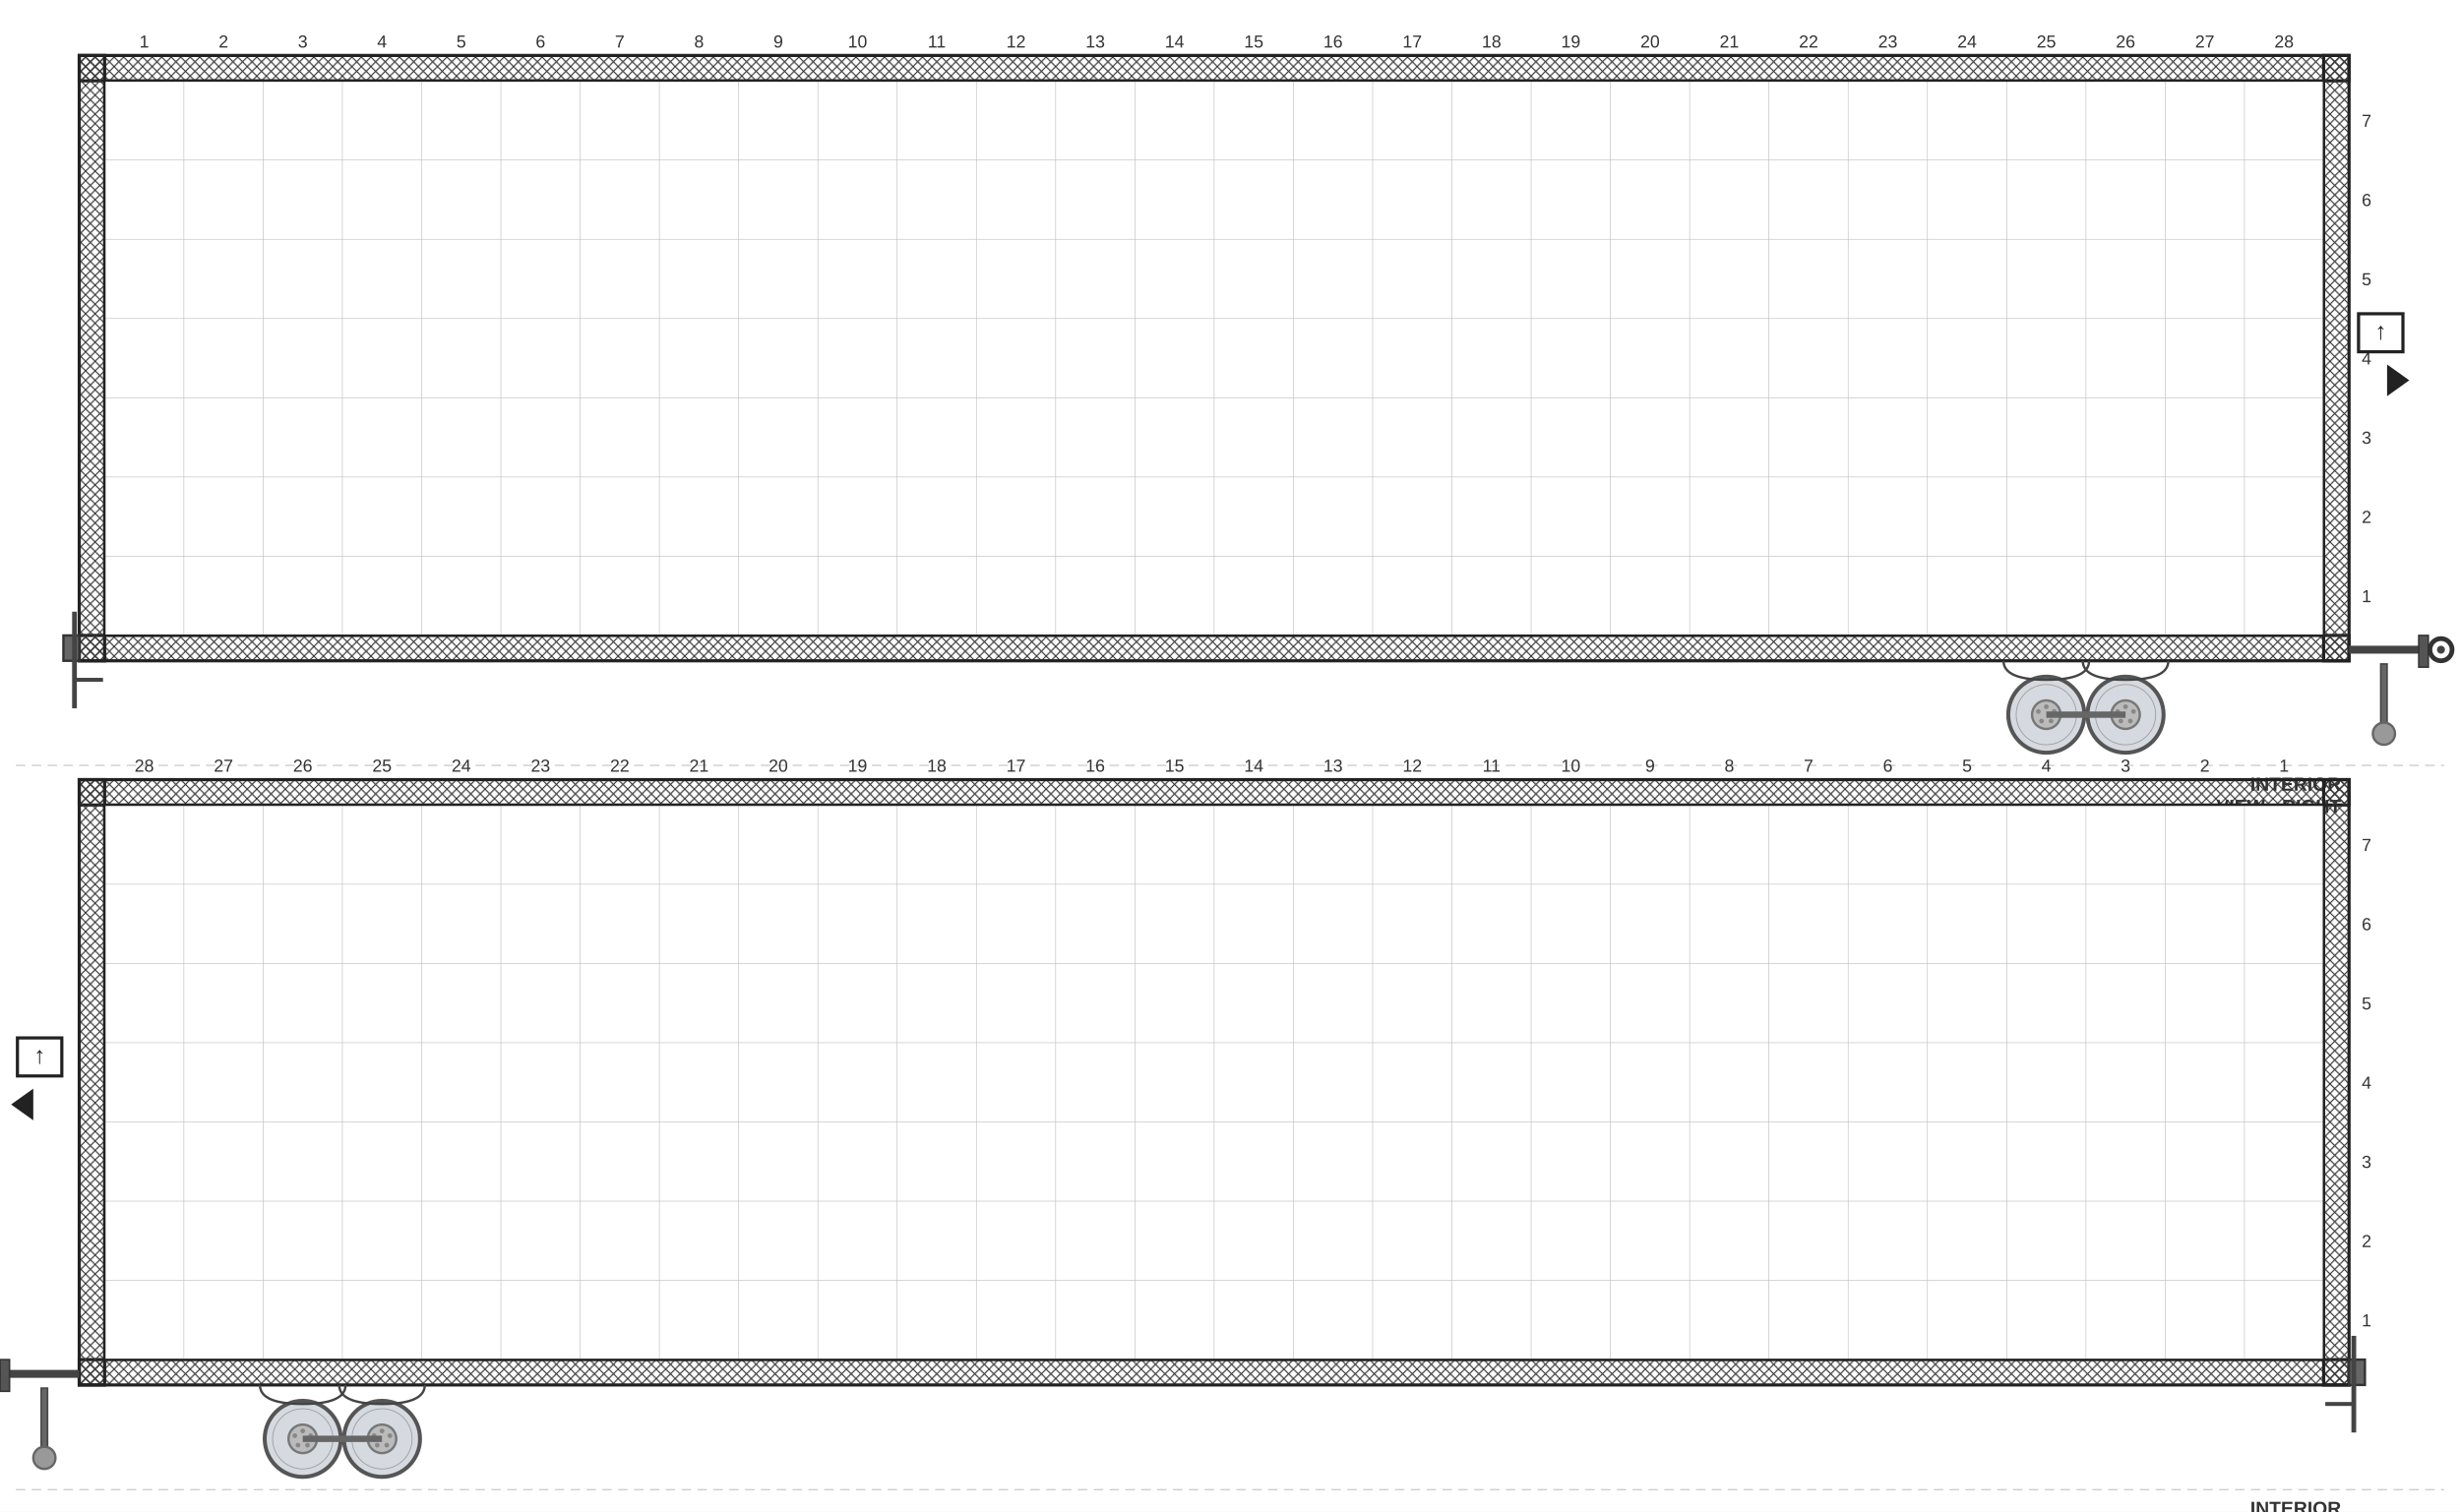
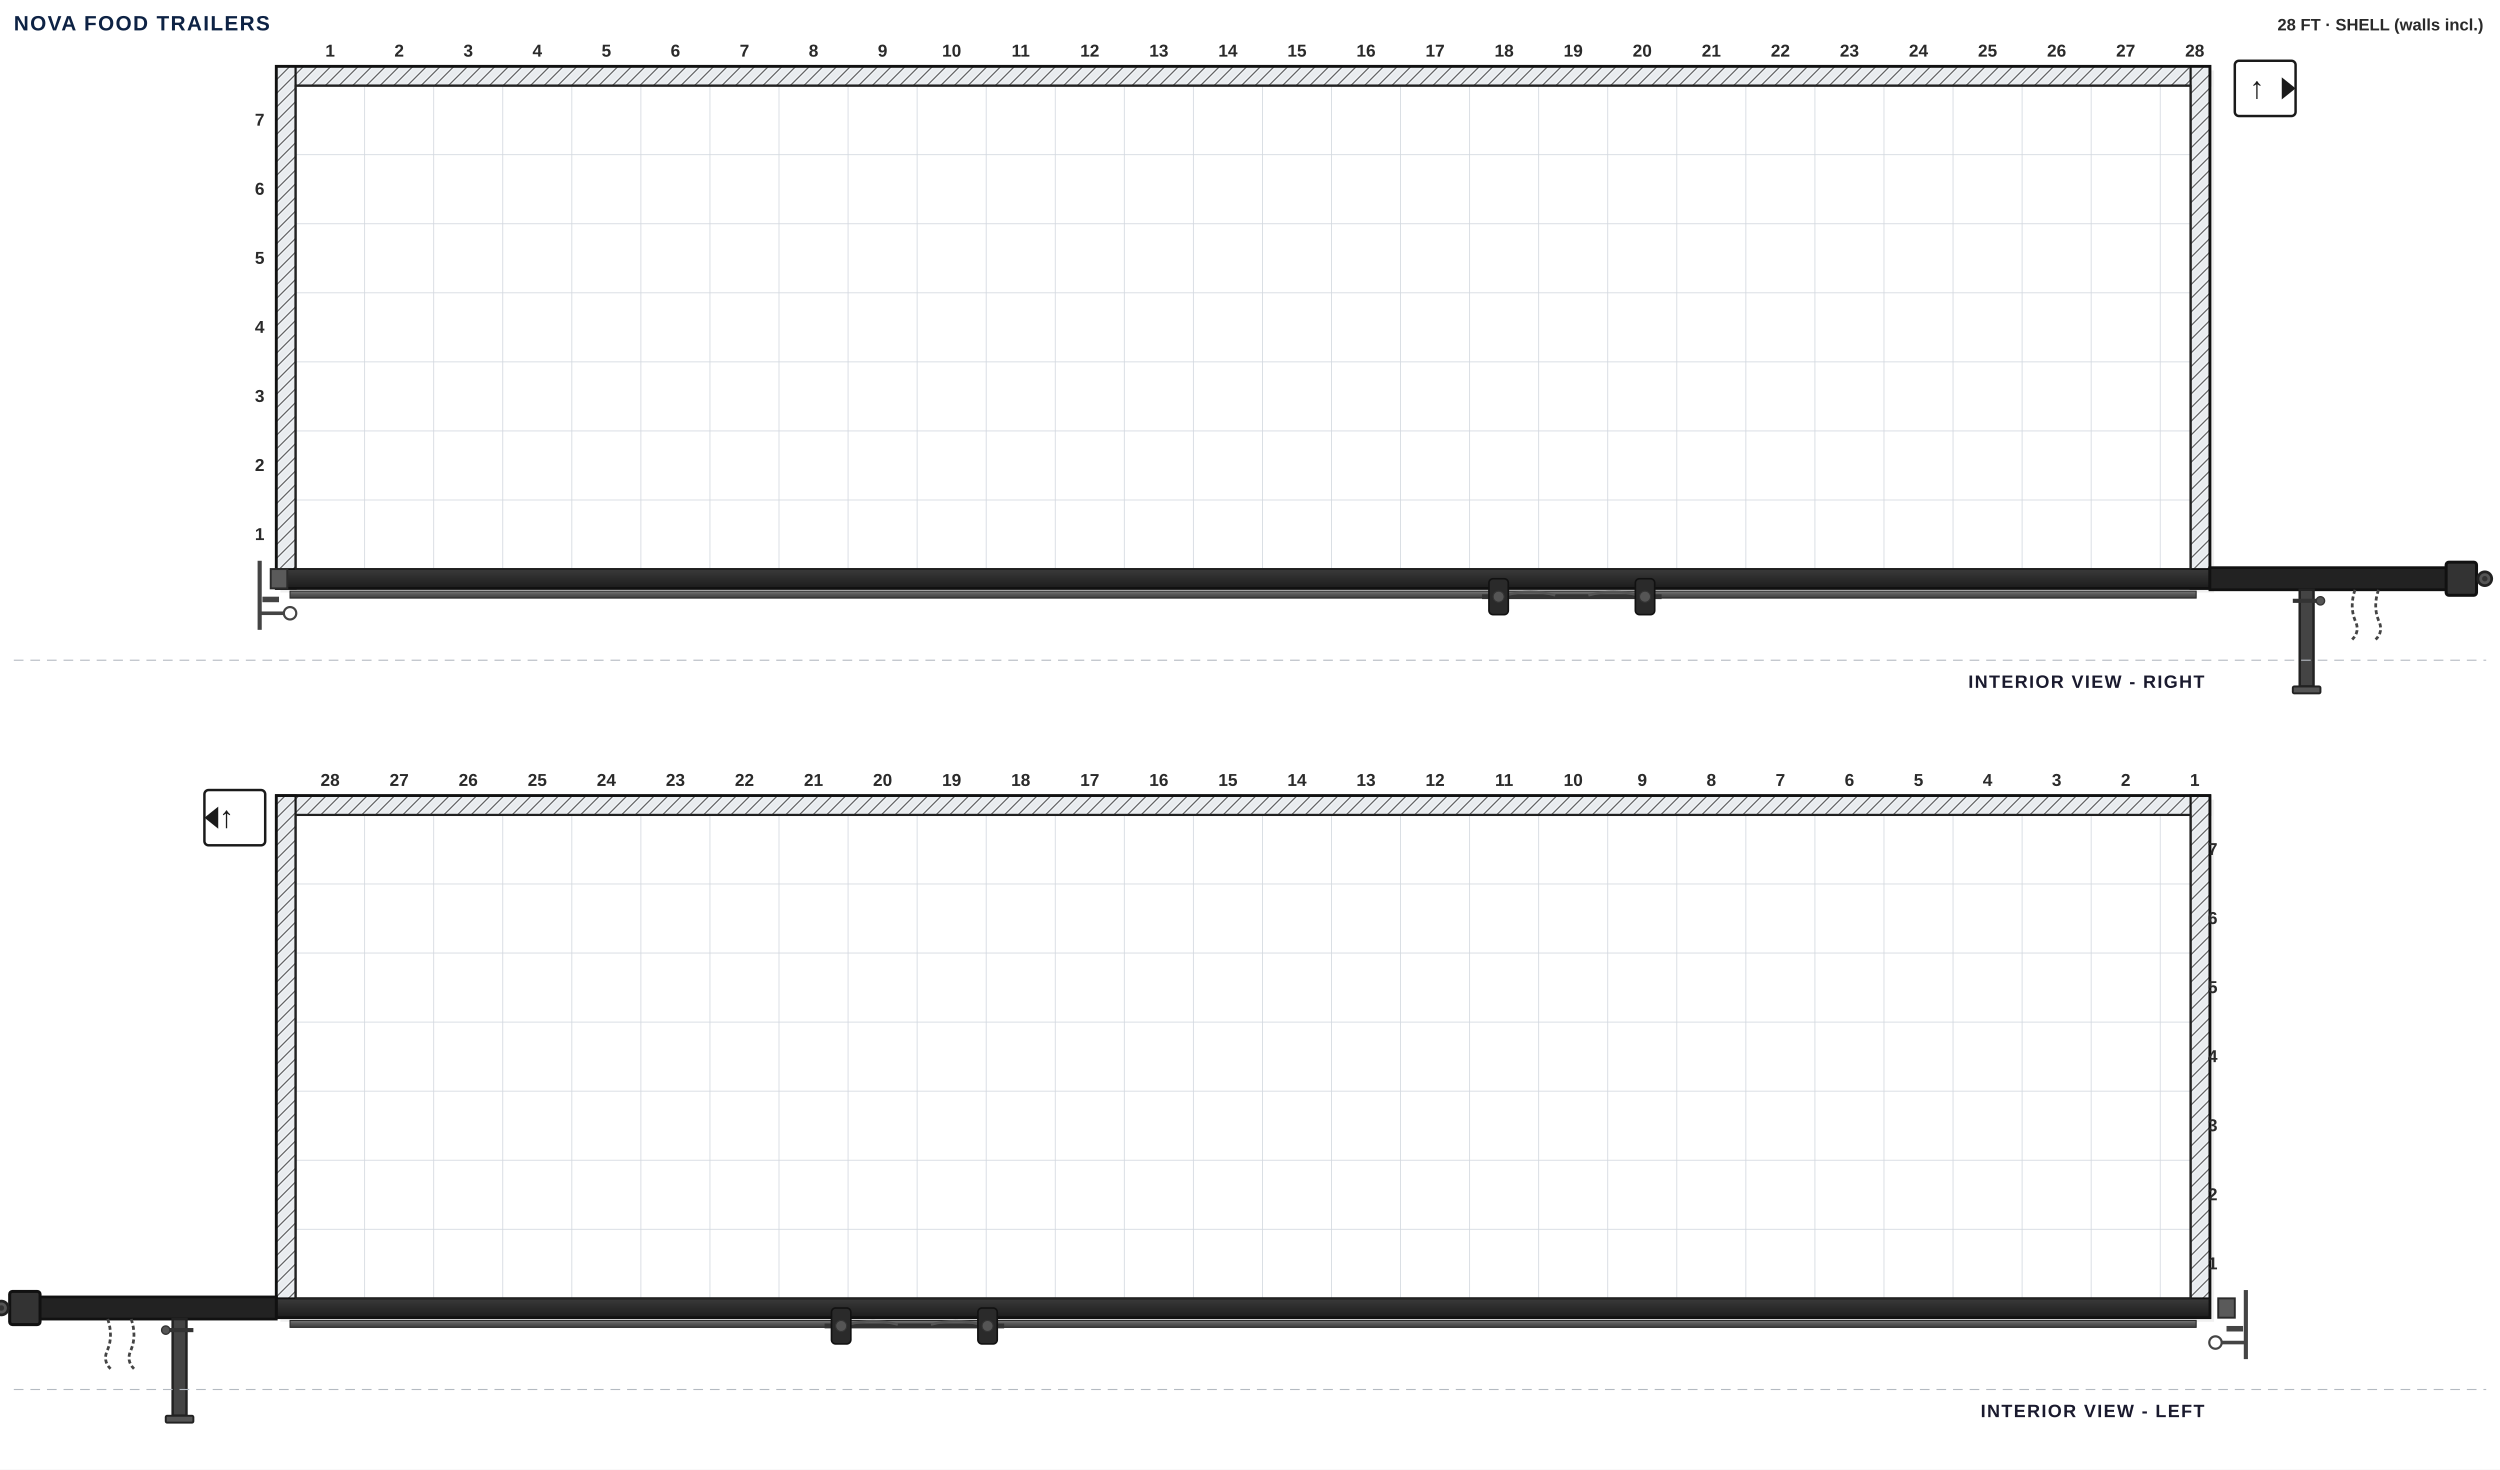
- <svg xmlns="http://www.w3.org/2000/svg" viewBox="0 0 1552 954" width="1552" height="954" font-family="Arial,sans-serif">
+ <svg xmlns="http://www.w3.org/2000/svg" viewBox="0 0 1810 1064" width="1810" height="1064" font-family="Arial, Helvetica, sans-serif">
  <defs>
-     <pattern id="h" width="6" height="6" patternUnits="userSpaceOnUse">
-       <line x1="0" y1="0" x2="6" y2="6" stroke="#333" stroke-width="0.7" />
-       <line x1="6" y1="0" x2="0" y2="6" stroke="#333" stroke-width="0.7" />
+     <pattern id="wall" width="7" height="7" patternUnits="userSpaceOnUse" patternTransform="rotate(45)">
+       <rect width="7" height="7" fill="#e9ecef" />
+       <line x1="0" y1="0" x2="0" y2="7" stroke="#2b2b2b" stroke-width="1.1" />
    </pattern>
+     <linearGradient id="floor" x1="0" y1="0" x2="0" y2="1">
+       <stop offset="0%" stop-color="#3a3a3a" />
+       <stop offset="100%" stop-color="#1c1c1c" />
+     </linearGradient>
+     <linearGradient id="metal" x1="0" y1="0" x2="0" y2="1">
+       <stop offset="0%" stop-color="#777" />
+       <stop offset="50%" stop-color="#555" />
+       <stop offset="100%" stop-color="#3d3d3d" />
+     </linearGradient>
  </defs>
-   <rect width="1552" height="954" fill="white" />
-   <rect x="50" y="35" width="1432" height="16" fill="url(#h)" stroke="#222" stroke-width="2" />
-   <rect x="50" y="401" width="1432" height="16" fill="url(#h)" stroke="#222" stroke-width="2" />
-   <rect x="50" y="35" width="16" height="382" fill="url(#h)" stroke="#222" stroke-width="2" />
-   <rect x="1466" y="35" width="16" height="382" fill="url(#h)" stroke="#222" stroke-width="2" />
-   <rect x="66" y="51" width="1400" height="350" fill="white" />
-   <g stroke="#c0c0c0" stroke-width="0.4">
-     <line x1="116" y1="51" x2="116" y2="401" />
-     <line x1="166" y1="51" x2="166" y2="401" />
-     <line x1="216" y1="51" x2="216" y2="401" />
-     <line x1="266" y1="51" x2="266" y2="401" />
-     <line x1="316" y1="51" x2="316" y2="401" />
-     <line x1="366" y1="51" x2="366" y2="401" />
-     <line x1="416" y1="51" x2="416" y2="401" />
-     <line x1="466" y1="51" x2="466" y2="401" />
-     <line x1="516" y1="51" x2="516" y2="401" />
-     <line x1="566" y1="51" x2="566" y2="401" />
-     <line x1="616" y1="51" x2="616" y2="401" />
-     <line x1="666" y1="51" x2="666" y2="401" />
-     <line x1="716" y1="51" x2="716" y2="401" />
-     <line x1="766" y1="51" x2="766" y2="401" />
-     <line x1="816" y1="51" x2="816" y2="401" />
-     <line x1="866" y1="51" x2="866" y2="401" />
-     <line x1="916" y1="51" x2="916" y2="401" />
-     <line x1="966" y1="51" x2="966" y2="401" />
-     <line x1="1016" y1="51" x2="1016" y2="401" />
-     <line x1="1066" y1="51" x2="1066" y2="401" />
-     <line x1="1116" y1="51" x2="1116" y2="401" />
-     <line x1="1166" y1="51" x2="1166" y2="401" />
-     <line x1="1216" y1="51" x2="1216" y2="401" />
-     <line x1="1266" y1="51" x2="1266" y2="401" />
-     <line x1="1316" y1="51" x2="1316" y2="401" />
-     <line x1="1366" y1="51" x2="1366" y2="401" />
-     <line x1="1416" y1="51" x2="1416" y2="401" />
-     <line x1="66" y1="101" x2="1466" y2="101" />
-     <line x1="66" y1="151" x2="1466" y2="151" />
-     <line x1="66" y1="201" x2="1466" y2="201" />
-     <line x1="66" y1="251" x2="1466" y2="251" />
-     <line x1="66" y1="301" x2="1466" y2="301" />
-     <line x1="66" y1="351" x2="1466" y2="351" />
+   <rect width="1810" height="1064" fill="#ffffff" />
+   <rect x="203" y="51" width="1400" height="378" fill="#000" opacity="0.06" />
+   <rect x="214" y="62" width="1372" height="350" fill="#ffffff" />
+   <g stroke="#d3d8df" stroke-width="0.6">
+     <line x1="264" y1="62" x2="264" y2="412" />
+     <line x1="314" y1="62" x2="314" y2="412" />
+     <line x1="364" y1="62" x2="364" y2="412" />
+     <line x1="414" y1="62" x2="414" y2="412" />
+     <line x1="464" y1="62" x2="464" y2="412" />
+     <line x1="514" y1="62" x2="514" y2="412" />
+     <line x1="564" y1="62" x2="564" y2="412" />
+     <line x1="614" y1="62" x2="614" y2="412" />
+     <line x1="664" y1="62" x2="664" y2="412" />
+     <line x1="714" y1="62" x2="714" y2="412" />
+     <line x1="764" y1="62" x2="764" y2="412" />
+     <line x1="814" y1="62" x2="814" y2="412" />
+     <line x1="864" y1="62" x2="864" y2="412" />
+     <line x1="914" y1="62" x2="914" y2="412" />
+     <line x1="964" y1="62" x2="964" y2="412" />
+     <line x1="1014" y1="62" x2="1014" y2="412" />
+     <line x1="1064" y1="62" x2="1064" y2="412" />
+     <line x1="1114" y1="62" x2="1114" y2="412" />
+     <line x1="1164" y1="62" x2="1164" y2="412" />
+     <line x1="1214" y1="62" x2="1214" y2="412" />
+     <line x1="1264" y1="62" x2="1264" y2="412" />
+     <line x1="1314" y1="62" x2="1314" y2="412" />
+     <line x1="1364" y1="62" x2="1364" y2="412" />
+     <line x1="1414" y1="62" x2="1414" y2="412" />
+     <line x1="1464" y1="62" x2="1464" y2="412" />
+     <line x1="1514" y1="62" x2="1514" y2="412" />
+     <line x1="1564" y1="62" x2="1564" y2="412" />
+     <line x1="214" y1="112" x2="1586" y2="112" />
+     <line x1="214" y1="162" x2="1586" y2="162" />
+     <line x1="214" y1="212" x2="1586" y2="212" />
+     <line x1="214" y1="262" x2="1586" y2="262" />
+     <line x1="214" y1="312" x2="1586" y2="312" />
+     <line x1="214" y1="362" x2="1586" y2="362" />
  </g>
-   <rect x="66" y="51" width="1400" height="350" fill="none" stroke="#222" stroke-width="1.2" />
-   <text x="91" y="30" text-anchor="middle" font-size="11" fill="#333">1</text>
-   <text x="141" y="30" text-anchor="middle" font-size="11" fill="#333">2</text>
-   <text x="191" y="30" text-anchor="middle" font-size="11" fill="#333">3</text>
-   <text x="241" y="30" text-anchor="middle" font-size="11" fill="#333">4</text>
-   <text x="291" y="30" text-anchor="middle" font-size="11" fill="#333">5</text>
-   <text x="341" y="30" text-anchor="middle" font-size="11" fill="#333">6</text>
-   <text x="391" y="30" text-anchor="middle" font-size="11" fill="#333">7</text>
-   <text x="441" y="30" text-anchor="middle" font-size="11" fill="#333">8</text>
-   <text x="491" y="30" text-anchor="middle" font-size="11" fill="#333">9</text>
-   <text x="541" y="30" text-anchor="middle" font-size="11" fill="#333">10</text>
-   <text x="591" y="30" text-anchor="middle" font-size="11" fill="#333">11</text>
-   <text x="641" y="30" text-anchor="middle" font-size="11" fill="#333">12</text>
-   <text x="691" y="30" text-anchor="middle" font-size="11" fill="#333">13</text>
-   <text x="741" y="30" text-anchor="middle" font-size="11" fill="#333">14</text>
-   <text x="791" y="30" text-anchor="middle" font-size="11" fill="#333">15</text>
-   <text x="841" y="30" text-anchor="middle" font-size="11" fill="#333">16</text>
-   <text x="891" y="30" text-anchor="middle" font-size="11" fill="#333">17</text>
-   <text x="941" y="30" text-anchor="middle" font-size="11" fill="#333">18</text>
-   <text x="991" y="30" text-anchor="middle" font-size="11" fill="#333">19</text>
-   <text x="1041" y="30" text-anchor="middle" font-size="11" fill="#333">20</text>
-   <text x="1091" y="30" text-anchor="middle" font-size="11" fill="#333">21</text>
-   <text x="1141" y="30" text-anchor="middle" font-size="11" fill="#333">22</text>
-   <text x="1191" y="30" text-anchor="middle" font-size="11" fill="#333">23</text>
-   <text x="1241" y="30" text-anchor="middle" font-size="11" fill="#333">24</text>
-   <text x="1291" y="30" text-anchor="middle" font-size="11" fill="#333">25</text>
-   <text x="1341" y="30" text-anchor="middle" font-size="11" fill="#333">26</text>
-   <text x="1391" y="30" text-anchor="middle" font-size="11" fill="#333">27</text>
-   <text x="1441" y="30" text-anchor="middle" font-size="11" fill="#333">28</text>
-   <text x="1490" y="80" font-size="11" fill="#333">7</text>
-   <text x="1490" y="130" font-size="11" fill="#333">6</text>
-   <text x="1490" y="180" font-size="11" fill="#333">5</text>
-   <text x="1490" y="230" font-size="11" fill="#333">4</text>
-   <text x="1490" y="280" font-size="11" fill="#333">3</text>
-   <text x="1490" y="330" font-size="11" fill="#333">2</text>
-   <text x="1490" y="380" font-size="11" fill="#333">1</text>
-   <rect x="40" y="401" width="10" height="16" fill="#666" stroke="#333" stroke-width="1.5" />
-   <circle cx="1291" cy="451" r="24" fill="#d5d9e0" stroke="#555" stroke-width="2.5" />
-   <circle cx="1291" cy="451" r="19" fill="none" stroke="#999" stroke-width="0.5" />
-   <circle cx="1291" cy="451" r="9" fill="#bbb" stroke="#777" stroke-width="1.5" />
-   <circle cx="1291" cy="446" r="1.5" fill="#888" />
-   <circle cx="1296" cy="449" r="1.5" fill="#888" />
-   <circle cx="1294" cy="455" r="1.5" fill="#888" />
-   <circle cx="1288" cy="455" r="1.5" fill="#888" />
-   <circle cx="1286" cy="449" r="1.5" fill="#888" />
-   <path d="M1264,417 Q1264,429 1291,429 Q1318,429 1318,417" fill="none" stroke="#444" stroke-width="1.5" />
-   <circle cx="1341" cy="451" r="24" fill="#d5d9e0" stroke="#555" stroke-width="2.5" />
-   <circle cx="1341" cy="451" r="19" fill="none" stroke="#999" stroke-width="0.5" />
-   <circle cx="1341" cy="451" r="9" fill="#bbb" stroke="#777" stroke-width="1.5" />
-   <circle cx="1341" cy="446" r="1.5" fill="#888" />
-   <circle cx="1346" cy="449" r="1.5" fill="#888" />
-   <circle cx="1344" cy="455" r="1.5" fill="#888" />
-   <circle cx="1338" cy="455" r="1.5" fill="#888" />
-   <circle cx="1336" cy="449" r="1.5" fill="#888" />
-   <path d="M1314,417 Q1314,429 1341,429 Q1368,429 1368,417" fill="none" stroke="#444" stroke-width="1.5" />
-   <line x1="1291" y1="451" x2="1341" y2="451" stroke="#666" stroke-width="4" />
-   <line x1="10" y1="483" x2="1542" y2="483" stroke="#aaa" stroke-width="0.5" stroke-dasharray="6,4" />
-   <line x1="1482" y1="410" x2="1532" y2="410" stroke="#444" stroke-width="5" />
-   <rect x="1526" y="401" width="6" height="20" fill="#555" stroke="#333" stroke-width="1" />
-   <circle cx="1540" cy="410" r="7" fill="none" stroke="#333" stroke-width="3" />
-   <circle cx="1540" cy="410" r="2.5" fill="#444" />
-   <rect x="1502" y="419" width="4" height="42" fill="#666" stroke="#444" stroke-width="1" />
-   <circle cx="1504" cy="463" r="7" fill="#999" stroke="#666" stroke-width="1.5" />
-   <line x1="47" y1="386" x2="47" y2="447" stroke="#444" stroke-width="3" />
-   <line x1="47" y1="429" x2="65" y2="429" stroke="#444" stroke-width="2.5" />
-   <text x="1477" y="499" text-anchor="end" font-size="12" font-weight="700" fill="#333">INTERIOR</text>
-   <text x="1477" y="513" text-anchor="end" font-size="12" font-weight="700" fill="#333">VIEW - RIGHT</text>
-   <rect x="50" y="492" width="1432" height="16" fill="url(#h)" stroke="#222" stroke-width="2" />
-   <rect x="50" y="858" width="1432" height="16" fill="url(#h)" stroke="#222" stroke-width="2" />
-   <rect x="50" y="492" width="16" height="382" fill="url(#h)" stroke="#222" stroke-width="2" />
-   <rect x="1466" y="492" width="16" height="382" fill="url(#h)" stroke="#222" stroke-width="2" />
-   <rect x="66" y="508" width="1400" height="350" fill="white" />
-   <g stroke="#c0c0c0" stroke-width="0.4">
-     <line x1="116" y1="508" x2="116" y2="858" />
-     <line x1="166" y1="508" x2="166" y2="858" />
-     <line x1="216" y1="508" x2="216" y2="858" />
-     <line x1="266" y1="508" x2="266" y2="858" />
-     <line x1="316" y1="508" x2="316" y2="858" />
-     <line x1="366" y1="508" x2="366" y2="858" />
-     <line x1="416" y1="508" x2="416" y2="858" />
-     <line x1="466" y1="508" x2="466" y2="858" />
-     <line x1="516" y1="508" x2="516" y2="858" />
-     <line x1="566" y1="508" x2="566" y2="858" />
-     <line x1="616" y1="508" x2="616" y2="858" />
-     <line x1="666" y1="508" x2="666" y2="858" />
-     <line x1="716" y1="508" x2="716" y2="858" />
-     <line x1="766" y1="508" x2="766" y2="858" />
-     <line x1="816" y1="508" x2="816" y2="858" />
-     <line x1="866" y1="508" x2="866" y2="858" />
-     <line x1="916" y1="508" x2="916" y2="858" />
-     <line x1="966" y1="508" x2="966" y2="858" />
-     <line x1="1016" y1="508" x2="1016" y2="858" />
-     <line x1="1066" y1="508" x2="1066" y2="858" />
-     <line x1="1116" y1="508" x2="1116" y2="858" />
-     <line x1="1166" y1="508" x2="1166" y2="858" />
-     <line x1="1216" y1="508" x2="1216" y2="858" />
-     <line x1="1266" y1="508" x2="1266" y2="858" />
-     <line x1="1316" y1="508" x2="1316" y2="858" />
-     <line x1="1366" y1="508" x2="1366" y2="858" />
-     <line x1="1416" y1="508" x2="1416" y2="858" />
-     <line x1="66" y1="558" x2="1466" y2="558" />
-     <line x1="66" y1="608" x2="1466" y2="608" />
-     <line x1="66" y1="658" x2="1466" y2="658" />
-     <line x1="66" y1="708" x2="1466" y2="708" />
-     <line x1="66" y1="758" x2="1466" y2="758" />
-     <line x1="66" y1="808" x2="1466" y2="808" />
+   <rect x="200" y="48" width="1400" height="14" fill="url(#wall)" stroke="#1a1a1a" stroke-width="1.6" />
+   <rect x="200" y="48" width="14" height="378" fill="url(#wall)" stroke="#1a1a1a" stroke-width="1.6" />
+   <rect x="1586" y="48" width="14" height="378" fill="url(#wall)" stroke="#1a1a1a" stroke-width="1.6" />
+   <rect x="200" y="412" width="1400" height="14" fill="url(#floor)" stroke="#111" stroke-width="1.4" />
+   <rect x="200" y="48" width="1400" height="378" fill="none" stroke="#111" stroke-width="2" />
+   <rect x="214" y="62" width="1372" height="350" fill="none" stroke="#222" stroke-width="1.1" />
+   <text x="239.0" y="41" text-anchor="middle" font-size="12.5" font-weight="600" fill="#2a2a2a">1</text>
+   <text x="289.0" y="41" text-anchor="middle" font-size="12.5" font-weight="600" fill="#2a2a2a">2</text>
+   <text x="339.0" y="41" text-anchor="middle" font-size="12.5" font-weight="600" fill="#2a2a2a">3</text>
+   <text x="389.0" y="41" text-anchor="middle" font-size="12.5" font-weight="600" fill="#2a2a2a">4</text>
+   <text x="439.0" y="41" text-anchor="middle" font-size="12.5" font-weight="600" fill="#2a2a2a">5</text>
+   <text x="489.0" y="41" text-anchor="middle" font-size="12.5" font-weight="600" fill="#2a2a2a">6</text>
+   <text x="539.0" y="41" text-anchor="middle" font-size="12.5" font-weight="600" fill="#2a2a2a">7</text>
+   <text x="589.0" y="41" text-anchor="middle" font-size="12.5" font-weight="600" fill="#2a2a2a">8</text>
+   <text x="639.0" y="41" text-anchor="middle" font-size="12.5" font-weight="600" fill="#2a2a2a">9</text>
+   <text x="689.0" y="41" text-anchor="middle" font-size="12.5" font-weight="600" fill="#2a2a2a">10</text>
+   <text x="739.0" y="41" text-anchor="middle" font-size="12.5" font-weight="600" fill="#2a2a2a">11</text>
+   <text x="789.0" y="41" text-anchor="middle" font-size="12.5" font-weight="600" fill="#2a2a2a">12</text>
+   <text x="839.0" y="41" text-anchor="middle" font-size="12.5" font-weight="600" fill="#2a2a2a">13</text>
+   <text x="889.0" y="41" text-anchor="middle" font-size="12.5" font-weight="600" fill="#2a2a2a">14</text>
+   <text x="939.0" y="41" text-anchor="middle" font-size="12.5" font-weight="600" fill="#2a2a2a">15</text>
+   <text x="989.0" y="41" text-anchor="middle" font-size="12.5" font-weight="600" fill="#2a2a2a">16</text>
+   <text x="1039.0" y="41" text-anchor="middle" font-size="12.5" font-weight="600" fill="#2a2a2a">17</text>
+   <text x="1089.0" y="41" text-anchor="middle" font-size="12.5" font-weight="600" fill="#2a2a2a">18</text>
+   <text x="1139.0" y="41" text-anchor="middle" font-size="12.5" font-weight="600" fill="#2a2a2a">19</text>
+   <text x="1189.0" y="41" text-anchor="middle" font-size="12.5" font-weight="600" fill="#2a2a2a">20</text>
+   <text x="1239.0" y="41" text-anchor="middle" font-size="12.5" font-weight="600" fill="#2a2a2a">21</text>
+   <text x="1289.0" y="41" text-anchor="middle" font-size="12.5" font-weight="600" fill="#2a2a2a">22</text>
+   <text x="1339.0" y="41" text-anchor="middle" font-size="12.5" font-weight="600" fill="#2a2a2a">23</text>
+   <text x="1389.0" y="41" text-anchor="middle" font-size="12.5" font-weight="600" fill="#2a2a2a">24</text>
+   <text x="1439.0" y="41" text-anchor="middle" font-size="12.5" font-weight="600" fill="#2a2a2a">25</text>
+   <text x="1489.0" y="41" text-anchor="middle" font-size="12.5" font-weight="600" fill="#2a2a2a">26</text>
+   <text x="1539.0" y="41" text-anchor="middle" font-size="12.5" font-weight="600" fill="#2a2a2a">27</text>
+   <text x="1589.0" y="41" text-anchor="middle" font-size="12.5" font-weight="600" fill="#2a2a2a">28</text>
+   <text x="188" y="91.0" text-anchor="middle" font-size="12.5" font-weight="600" fill="#2a2a2a">7</text>
+   <text x="188" y="141.0" text-anchor="middle" font-size="12.5" font-weight="600" fill="#2a2a2a">6</text>
+   <text x="188" y="191.0" text-anchor="middle" font-size="12.5" font-weight="600" fill="#2a2a2a">5</text>
+   <text x="188" y="241.0" text-anchor="middle" font-size="12.5" font-weight="600" fill="#2a2a2a">4</text>
+   <text x="188" y="291.0" text-anchor="middle" font-size="12.5" font-weight="600" fill="#2a2a2a">3</text>
+   <text x="188" y="341.0" text-anchor="middle" font-size="12.5" font-weight="600" fill="#2a2a2a">2</text>
+   <text x="188" y="391.0" text-anchor="middle" font-size="12.5" font-weight="600" fill="#2a2a2a">1</text>
+   <rect x="196" y="412" width="12" height="14" fill="#5a5a5a" stroke="#2a2a2a" stroke-width="1.4" />
+   <line x1="188" y1="406" x2="188" y2="456" stroke="#444" stroke-width="3" />
+   <line x1="188" y1="444" x2="206" y2="444" stroke="#444" stroke-width="2.6" />
+   <line x1="190" y1="434" x2="202" y2="434" stroke="#444" stroke-width="4" />
+   <circle cx="210" cy="444" r="4.5" fill="none" stroke="#444" stroke-width="1.6" />
+   <rect x="210" y="428" width="1380" height="5" fill="url(#metal)" stroke="#2a2a2a" stroke-width="0.8" />
+   <line x1="1073" y1="432" x2="1203" y2="432" stroke="#333" stroke-width="3.5" />
+   <path d="M1090,431 Q1108,426 1126,431" fill="none" stroke="#555" stroke-width="1.8" />
+   <path d="M1150,431 Q1168,426 1186,431" fill="none" stroke="#555" stroke-width="1.8" />
+   <rect x="1078" y="419" width="14" height="26" rx="3" fill="#2a2a2a" stroke="#111" stroke-width="1.2" />
+   <circle cx="1085" cy="432" r="4" fill="#555" stroke="#333" stroke-width="0.8" />
+   <rect x="1184" y="419" width="14" height="26" rx="3" fill="#2a2a2a" stroke="#111" stroke-width="1.2" />
+   <circle cx="1191" cy="432" r="4" fill="#555" stroke="#333" stroke-width="0.8" />
+   <rect x="1600" y="411" width="175" height="16" fill="#222" stroke="#111" stroke-width="2" />
+   <rect x="1771" y="407" width="22" height="24" rx="2" fill="#333" stroke="#111" stroke-width="2.2" />
+   <circle cx="1799" cy="419" r="5" fill="#555" stroke="#222" stroke-width="2" />
+   <circle cx="1799" cy="419" r="2" fill="#333" />
+   <rect x="1665" y="427" width="10" height="70" fill="#444" stroke="#222" stroke-width="1.8" />
+   <rect x="1660" y="497" width="20" height="5" rx="1" fill="#555" stroke="#222" stroke-width="1.4" />
+   <line x1="1660" y1="435" x2="1680" y2="435" stroke="#333" stroke-width="3" />
+   <circle cx="1680" cy="435" r="3" fill="#555" stroke="#333" stroke-width="1" />
+   <path d="M1705,427 q-4,12 0,22 q4,8 -2,14" fill="none" stroke="#444" stroke-width="2" stroke-dasharray="3,2" />
+   <path d="M1722,427 q-4,12 0,22 q4,8 -2,14" fill="none" stroke="#444" stroke-width="2" stroke-dasharray="3,2" />
+   <line x1="10" y1="478" x2="1800" y2="478" stroke="#b4bac1" stroke-width="0.8" stroke-dasharray="7,5" />
+   <text x="1596" y="498" text-anchor="end" font-size="13" font-weight="700" fill="#1a1a2e" letter-spacing="1">INTERIOR VIEW - RIGHT</text>
+   <rect x="1618" y="44" width="44" height="40" rx="3" fill="#fff" stroke="#1a1a1a" stroke-width="1.8" />
+   <text x="1634" y="71" text-anchor="middle" font-size="22" fill="#1a1a1a">↑</text>
+   <polygon points="1652,56 1662,64 1652,72" fill="#1a1a1a" />
+   <rect x="203" y="579" width="1400" height="378" fill="#000" opacity="0.06" />
+   <rect x="214" y="590" width="1372" height="350" fill="#ffffff" />
+   <g stroke="#d3d8df" stroke-width="0.6">
+     <line x1="264" y1="590" x2="264" y2="940" />
+     <line x1="314" y1="590" x2="314" y2="940" />
+     <line x1="364" y1="590" x2="364" y2="940" />
+     <line x1="414" y1="590" x2="414" y2="940" />
+     <line x1="464" y1="590" x2="464" y2="940" />
+     <line x1="514" y1="590" x2="514" y2="940" />
+     <line x1="564" y1="590" x2="564" y2="940" />
+     <line x1="614" y1="590" x2="614" y2="940" />
+     <line x1="664" y1="590" x2="664" y2="940" />
+     <line x1="714" y1="590" x2="714" y2="940" />
+     <line x1="764" y1="590" x2="764" y2="940" />
+     <line x1="814" y1="590" x2="814" y2="940" />
+     <line x1="864" y1="590" x2="864" y2="940" />
+     <line x1="914" y1="590" x2="914" y2="940" />
+     <line x1="964" y1="590" x2="964" y2="940" />
+     <line x1="1014" y1="590" x2="1014" y2="940" />
+     <line x1="1064" y1="590" x2="1064" y2="940" />
+     <line x1="1114" y1="590" x2="1114" y2="940" />
+     <line x1="1164" y1="590" x2="1164" y2="940" />
+     <line x1="1214" y1="590" x2="1214" y2="940" />
+     <line x1="1264" y1="590" x2="1264" y2="940" />
+     <line x1="1314" y1="590" x2="1314" y2="940" />
+     <line x1="1364" y1="590" x2="1364" y2="940" />
+     <line x1="1414" y1="590" x2="1414" y2="940" />
+     <line x1="1464" y1="590" x2="1464" y2="940" />
+     <line x1="1514" y1="590" x2="1514" y2="940" />
+     <line x1="1564" y1="590" x2="1564" y2="940" />
+     <line x1="214" y1="640" x2="1586" y2="640" />
+     <line x1="214" y1="690" x2="1586" y2="690" />
+     <line x1="214" y1="740" x2="1586" y2="740" />
+     <line x1="214" y1="790" x2="1586" y2="790" />
+     <line x1="214" y1="840" x2="1586" y2="840" />
+     <line x1="214" y1="890" x2="1586" y2="890" />
  </g>
-   <rect x="66" y="508" width="1400" height="350" fill="none" stroke="#222" stroke-width="1.2" />
-   <text x="91" y="487" text-anchor="middle" font-size="11" fill="#333">28</text>
-   <text x="141" y="487" text-anchor="middle" font-size="11" fill="#333">27</text>
-   <text x="191" y="487" text-anchor="middle" font-size="11" fill="#333">26</text>
-   <text x="241" y="487" text-anchor="middle" font-size="11" fill="#333">25</text>
-   <text x="291" y="487" text-anchor="middle" font-size="11" fill="#333">24</text>
-   <text x="341" y="487" text-anchor="middle" font-size="11" fill="#333">23</text>
-   <text x="391" y="487" text-anchor="middle" font-size="11" fill="#333">22</text>
-   <text x="441" y="487" text-anchor="middle" font-size="11" fill="#333">21</text>
-   <text x="491" y="487" text-anchor="middle" font-size="11" fill="#333">20</text>
-   <text x="541" y="487" text-anchor="middle" font-size="11" fill="#333">19</text>
-   <text x="591" y="487" text-anchor="middle" font-size="11" fill="#333">18</text>
-   <text x="641" y="487" text-anchor="middle" font-size="11" fill="#333">17</text>
-   <text x="691" y="487" text-anchor="middle" font-size="11" fill="#333">16</text>
-   <text x="741" y="487" text-anchor="middle" font-size="11" fill="#333">15</text>
-   <text x="791" y="487" text-anchor="middle" font-size="11" fill="#333">14</text>
-   <text x="841" y="487" text-anchor="middle" font-size="11" fill="#333">13</text>
-   <text x="891" y="487" text-anchor="middle" font-size="11" fill="#333">12</text>
-   <text x="941" y="487" text-anchor="middle" font-size="11" fill="#333">11</text>
-   <text x="991" y="487" text-anchor="middle" font-size="11" fill="#333">10</text>
-   <text x="1041" y="487" text-anchor="middle" font-size="11" fill="#333">9</text>
-   <text x="1091" y="487" text-anchor="middle" font-size="11" fill="#333">8</text>
-   <text x="1141" y="487" text-anchor="middle" font-size="11" fill="#333">7</text>
-   <text x="1191" y="487" text-anchor="middle" font-size="11" fill="#333">6</text>
-   <text x="1241" y="487" text-anchor="middle" font-size="11" fill="#333">5</text>
-   <text x="1291" y="487" text-anchor="middle" font-size="11" fill="#333">4</text>
-   <text x="1341" y="487" text-anchor="middle" font-size="11" fill="#333">3</text>
-   <text x="1391" y="487" text-anchor="middle" font-size="11" fill="#333">2</text>
-   <text x="1441" y="487" text-anchor="middle" font-size="11" fill="#333">1</text>
-   <text x="1490" y="537" font-size="11" fill="#333">7</text>
-   <text x="1490" y="587" font-size="11" fill="#333">6</text>
-   <text x="1490" y="637" font-size="11" fill="#333">5</text>
-   <text x="1490" y="687" font-size="11" fill="#333">4</text>
-   <text x="1490" y="737" font-size="11" fill="#333">3</text>
-   <text x="1490" y="787" font-size="11" fill="#333">2</text>
-   <text x="1490" y="837" font-size="11" fill="#333">1</text>
-   <rect x="1482" y="858" width="10" height="16" fill="#666" stroke="#333" stroke-width="1.5" />
-   <circle cx="191" cy="908" r="24" fill="#d5d9e0" stroke="#555" stroke-width="2.5" />
-   <circle cx="191" cy="908" r="19" fill="none" stroke="#999" stroke-width="0.5" />
-   <circle cx="191" cy="908" r="9" fill="#bbb" stroke="#777" stroke-width="1.5" />
-   <circle cx="191" cy="903" r="1.5" fill="#888" />
-   <circle cx="196" cy="906" r="1.5" fill="#888" />
-   <circle cx="194" cy="912" r="1.5" fill="#888" />
-   <circle cx="188" cy="912" r="1.5" fill="#888" />
-   <circle cx="186" cy="906" r="1.5" fill="#888" />
-   <path d="M164,874 Q164,886 191,886 Q218,886 218,874" fill="none" stroke="#444" stroke-width="1.5" />
-   <circle cx="241" cy="908" r="24" fill="#d5d9e0" stroke="#555" stroke-width="2.5" />
-   <circle cx="241" cy="908" r="19" fill="none" stroke="#999" stroke-width="0.5" />
-   <circle cx="241" cy="908" r="9" fill="#bbb" stroke="#777" stroke-width="1.5" />
-   <circle cx="241" cy="903" r="1.5" fill="#888" />
-   <circle cx="246" cy="906" r="1.5" fill="#888" />
-   <circle cx="244" cy="912" r="1.5" fill="#888" />
-   <circle cx="238" cy="912" r="1.5" fill="#888" />
-   <circle cx="236" cy="906" r="1.5" fill="#888" />
-   <path d="M214,874 Q214,886 241,886 Q268,886 268,874" fill="none" stroke="#444" stroke-width="1.5" />
-   <line x1="191" y1="908" x2="241" y2="908" stroke="#666" stroke-width="4" />
-   <line x1="10" y1="940" x2="1542" y2="940" stroke="#aaa" stroke-width="0.5" stroke-dasharray="6,4" />
-   <line x1="0" y1="867" x2="50" y2="867" stroke="#444" stroke-width="5" />
-   <rect x="0" y="858" width="6" height="20" fill="#555" stroke="#333" stroke-width="1" />
-   <circle cx="-8" cy="867" r="7" fill="none" stroke="#333" stroke-width="3" />
-   <circle cx="-8" cy="867" r="2.5" fill="#444" />
-   <rect x="26" y="876" width="4" height="42" fill="#666" stroke="#444" stroke-width="1" />
-   <circle cx="28" cy="920" r="7" fill="#999" stroke="#666" stroke-width="1.5" />
-   <line x1="1485" y1="843" x2="1485" y2="904" stroke="#444" stroke-width="3" />
-   <line x1="1467" y1="886" x2="1485" y2="886" stroke="#444" stroke-width="2.5" />
-   <text x="1477" y="956" text-anchor="end" font-size="12" font-weight="700" fill="#333">INTERIOR</text>
-   <text x="1477" y="970" text-anchor="end" font-size="12" font-weight="700" fill="#333">VIEW - LEFT</text>
-   <rect x="1488" y="198" width="28" height="24" fill="white" stroke="#222" stroke-width="2" />
-   <text x="1502" y="214" text-anchor="middle" font-size="15" font-weight="700" fill="#222">↑</text>
-   <polygon points="1506,230 1520,240 1506,250" fill="#222" />
-   <rect x="11" y="655" width="28" height="24" fill="white" stroke="#222" stroke-width="2" />
-   <text x="25" y="671" text-anchor="middle" font-size="15" font-weight="700" fill="#222">↑</text>
-   <polygon points="21,687 7,697 21,707" fill="#222" />
+   <rect x="200" y="576" width="1400" height="14" fill="url(#wall)" stroke="#1a1a1a" stroke-width="1.6" />
+   <rect x="200" y="576" width="14" height="378" fill="url(#wall)" stroke="#1a1a1a" stroke-width="1.6" />
+   <rect x="1586" y="576" width="14" height="378" fill="url(#wall)" stroke="#1a1a1a" stroke-width="1.6" />
+   <rect x="200" y="940" width="1400" height="14" fill="url(#floor)" stroke="#111" stroke-width="1.4" />
+   <rect x="200" y="576" width="1400" height="378" fill="none" stroke="#111" stroke-width="2" />
+   <rect x="214" y="590" width="1372" height="350" fill="none" stroke="#222" stroke-width="1.1" />
+   <text x="239.0" y="569" text-anchor="middle" font-size="12.5" font-weight="600" fill="#2a2a2a">28</text>
+   <text x="289.0" y="569" text-anchor="middle" font-size="12.5" font-weight="600" fill="#2a2a2a">27</text>
+   <text x="339.0" y="569" text-anchor="middle" font-size="12.5" font-weight="600" fill="#2a2a2a">26</text>
+   <text x="389.0" y="569" text-anchor="middle" font-size="12.5" font-weight="600" fill="#2a2a2a">25</text>
+   <text x="439.0" y="569" text-anchor="middle" font-size="12.5" font-weight="600" fill="#2a2a2a">24</text>
+   <text x="489.0" y="569" text-anchor="middle" font-size="12.5" font-weight="600" fill="#2a2a2a">23</text>
+   <text x="539.0" y="569" text-anchor="middle" font-size="12.5" font-weight="600" fill="#2a2a2a">22</text>
+   <text x="589.0" y="569" text-anchor="middle" font-size="12.5" font-weight="600" fill="#2a2a2a">21</text>
+   <text x="639.0" y="569" text-anchor="middle" font-size="12.5" font-weight="600" fill="#2a2a2a">20</text>
+   <text x="689.0" y="569" text-anchor="middle" font-size="12.5" font-weight="600" fill="#2a2a2a">19</text>
+   <text x="739.0" y="569" text-anchor="middle" font-size="12.5" font-weight="600" fill="#2a2a2a">18</text>
+   <text x="789.0" y="569" text-anchor="middle" font-size="12.5" font-weight="600" fill="#2a2a2a">17</text>
+   <text x="839.0" y="569" text-anchor="middle" font-size="12.5" font-weight="600" fill="#2a2a2a">16</text>
+   <text x="889.0" y="569" text-anchor="middle" font-size="12.5" font-weight="600" fill="#2a2a2a">15</text>
+   <text x="939.0" y="569" text-anchor="middle" font-size="12.5" font-weight="600" fill="#2a2a2a">14</text>
+   <text x="989.0" y="569" text-anchor="middle" font-size="12.5" font-weight="600" fill="#2a2a2a">13</text>
+   <text x="1039.0" y="569" text-anchor="middle" font-size="12.5" font-weight="600" fill="#2a2a2a">12</text>
+   <text x="1089.0" y="569" text-anchor="middle" font-size="12.5" font-weight="600" fill="#2a2a2a">11</text>
+   <text x="1139.0" y="569" text-anchor="middle" font-size="12.5" font-weight="600" fill="#2a2a2a">10</text>
+   <text x="1189.0" y="569" text-anchor="middle" font-size="12.5" font-weight="600" fill="#2a2a2a">9</text>
+   <text x="1239.0" y="569" text-anchor="middle" font-size="12.5" font-weight="600" fill="#2a2a2a">8</text>
+   <text x="1289.0" y="569" text-anchor="middle" font-size="12.5" font-weight="600" fill="#2a2a2a">7</text>
+   <text x="1339.0" y="569" text-anchor="middle" font-size="12.5" font-weight="600" fill="#2a2a2a">6</text>
+   <text x="1389.0" y="569" text-anchor="middle" font-size="12.5" font-weight="600" fill="#2a2a2a">5</text>
+   <text x="1439.0" y="569" text-anchor="middle" font-size="12.5" font-weight="600" fill="#2a2a2a">4</text>
+   <text x="1489.0" y="569" text-anchor="middle" font-size="12.5" font-weight="600" fill="#2a2a2a">3</text>
+   <text x="1539.0" y="569" text-anchor="middle" font-size="12.5" font-weight="600" fill="#2a2a2a">2</text>
+   <text x="1589.0" y="569" text-anchor="middle" font-size="12.5" font-weight="600" fill="#2a2a2a">1</text>
+   <text x="1602" y="619.0" text-anchor="middle" font-size="12.5" font-weight="600" fill="#2a2a2a">7</text>
+   <text x="1602" y="669.0" text-anchor="middle" font-size="12.5" font-weight="600" fill="#2a2a2a">6</text>
+   <text x="1602" y="719.0" text-anchor="middle" font-size="12.5" font-weight="600" fill="#2a2a2a">5</text>
+   <text x="1602" y="769.0" text-anchor="middle" font-size="12.5" font-weight="600" fill="#2a2a2a">4</text>
+   <text x="1602" y="819.0" text-anchor="middle" font-size="12.5" font-weight="600" fill="#2a2a2a">3</text>
+   <text x="1602" y="869.0" text-anchor="middle" font-size="12.5" font-weight="600" fill="#2a2a2a">2</text>
+   <text x="1602" y="919.0" text-anchor="middle" font-size="12.5" font-weight="600" fill="#2a2a2a">1</text>
+   <rect x="1606" y="940" width="12" height="14" fill="#5a5a5a" stroke="#2a2a2a" stroke-width="1.4" />
+   <line x1="1626" y1="934" x2="1626" y2="984" stroke="#444" stroke-width="3" />
+   <line x1="1608" y1="972" x2="1626" y2="972" stroke="#444" stroke-width="2.6" />
+   <line x1="1612" y1="962" x2="1624" y2="962" stroke="#444" stroke-width="4" />
+   <circle cx="1604" cy="972" r="4.5" fill="none" stroke="#444" stroke-width="1.6" />
+   <rect x="210" y="956" width="1380" height="5" fill="url(#metal)" stroke="#2a2a2a" stroke-width="0.8" />
+   <line x1="597" y1="960" x2="727" y2="960" stroke="#333" stroke-width="3.5" />
+   <path d="M614,959 Q632,954 650,959" fill="none" stroke="#555" stroke-width="1.8" />
+   <path d="M674,959 Q692,954 710,959" fill="none" stroke="#555" stroke-width="1.8" />
+   <rect x="602" y="947" width="14" height="26" rx="3" fill="#2a2a2a" stroke="#111" stroke-width="1.2" />
+   <circle cx="609" cy="960" r="4" fill="#555" stroke="#333" stroke-width="0.8" />
+   <rect x="708" y="947" width="14" height="26" rx="3" fill="#2a2a2a" stroke="#111" stroke-width="1.2" />
+   <circle cx="715" cy="960" r="4" fill="#555" stroke="#333" stroke-width="0.8" />
+   <rect x="25" y="939" width="175" height="16" fill="#222" stroke="#111" stroke-width="2" />
+   <rect x="7" y="935" width="22" height="24" rx="2" fill="#333" stroke="#111" stroke-width="2.2" />
+   <circle cx="1" cy="947" r="5" fill="#555" stroke="#222" stroke-width="2" />
+   <circle cx="1" cy="947" r="2" fill="#333" />
+   <rect x="125" y="955" width="10" height="70" fill="#444" stroke="#222" stroke-width="1.8" />
+   <rect x="120" y="1025" width="20" height="5" rx="1" fill="#555" stroke="#222" stroke-width="1.4" />
+   <line x1="120" y1="963" x2="140" y2="963" stroke="#333" stroke-width="3" />
+   <circle cx="120" cy="963" r="3" fill="#555" stroke="#333" stroke-width="1" />
+   <path d="M95,955 q4,12 0,22 q-4,8 2,14" fill="none" stroke="#444" stroke-width="2" stroke-dasharray="3,2" />
+   <path d="M78,955 q4,12 0,22 q-4,8 2,14" fill="none" stroke="#444" stroke-width="2" stroke-dasharray="3,2" />
+   <line x1="10" y1="1006" x2="1800" y2="1006" stroke="#b4bac1" stroke-width="0.8" stroke-dasharray="7,5" />
+   <text x="1596" y="1026" text-anchor="end" font-size="13" font-weight="700" fill="#1a1a2e" letter-spacing="1">INTERIOR VIEW - LEFT</text>
+   <rect x="148" y="572" width="44" height="40" rx="3" fill="#fff" stroke="#1a1a1a" stroke-width="1.8" />
+   <text x="164" y="599" text-anchor="middle" font-size="22" fill="#1a1a1a">↑</text>
+   <polygon points="158,584 148,592 158,600" fill="#1a1a1a" />
+   <text x="10" y="22" font-size="15" font-weight="800" fill="#0D2244" letter-spacing="1">NOVA FOOD TRAILERS</text>
+   <text x="1798" y="22" text-anchor="end" font-size="12" font-weight="700" fill="#2a2a2a">28 FT · SHELL (walls incl.)</text>
</svg>
